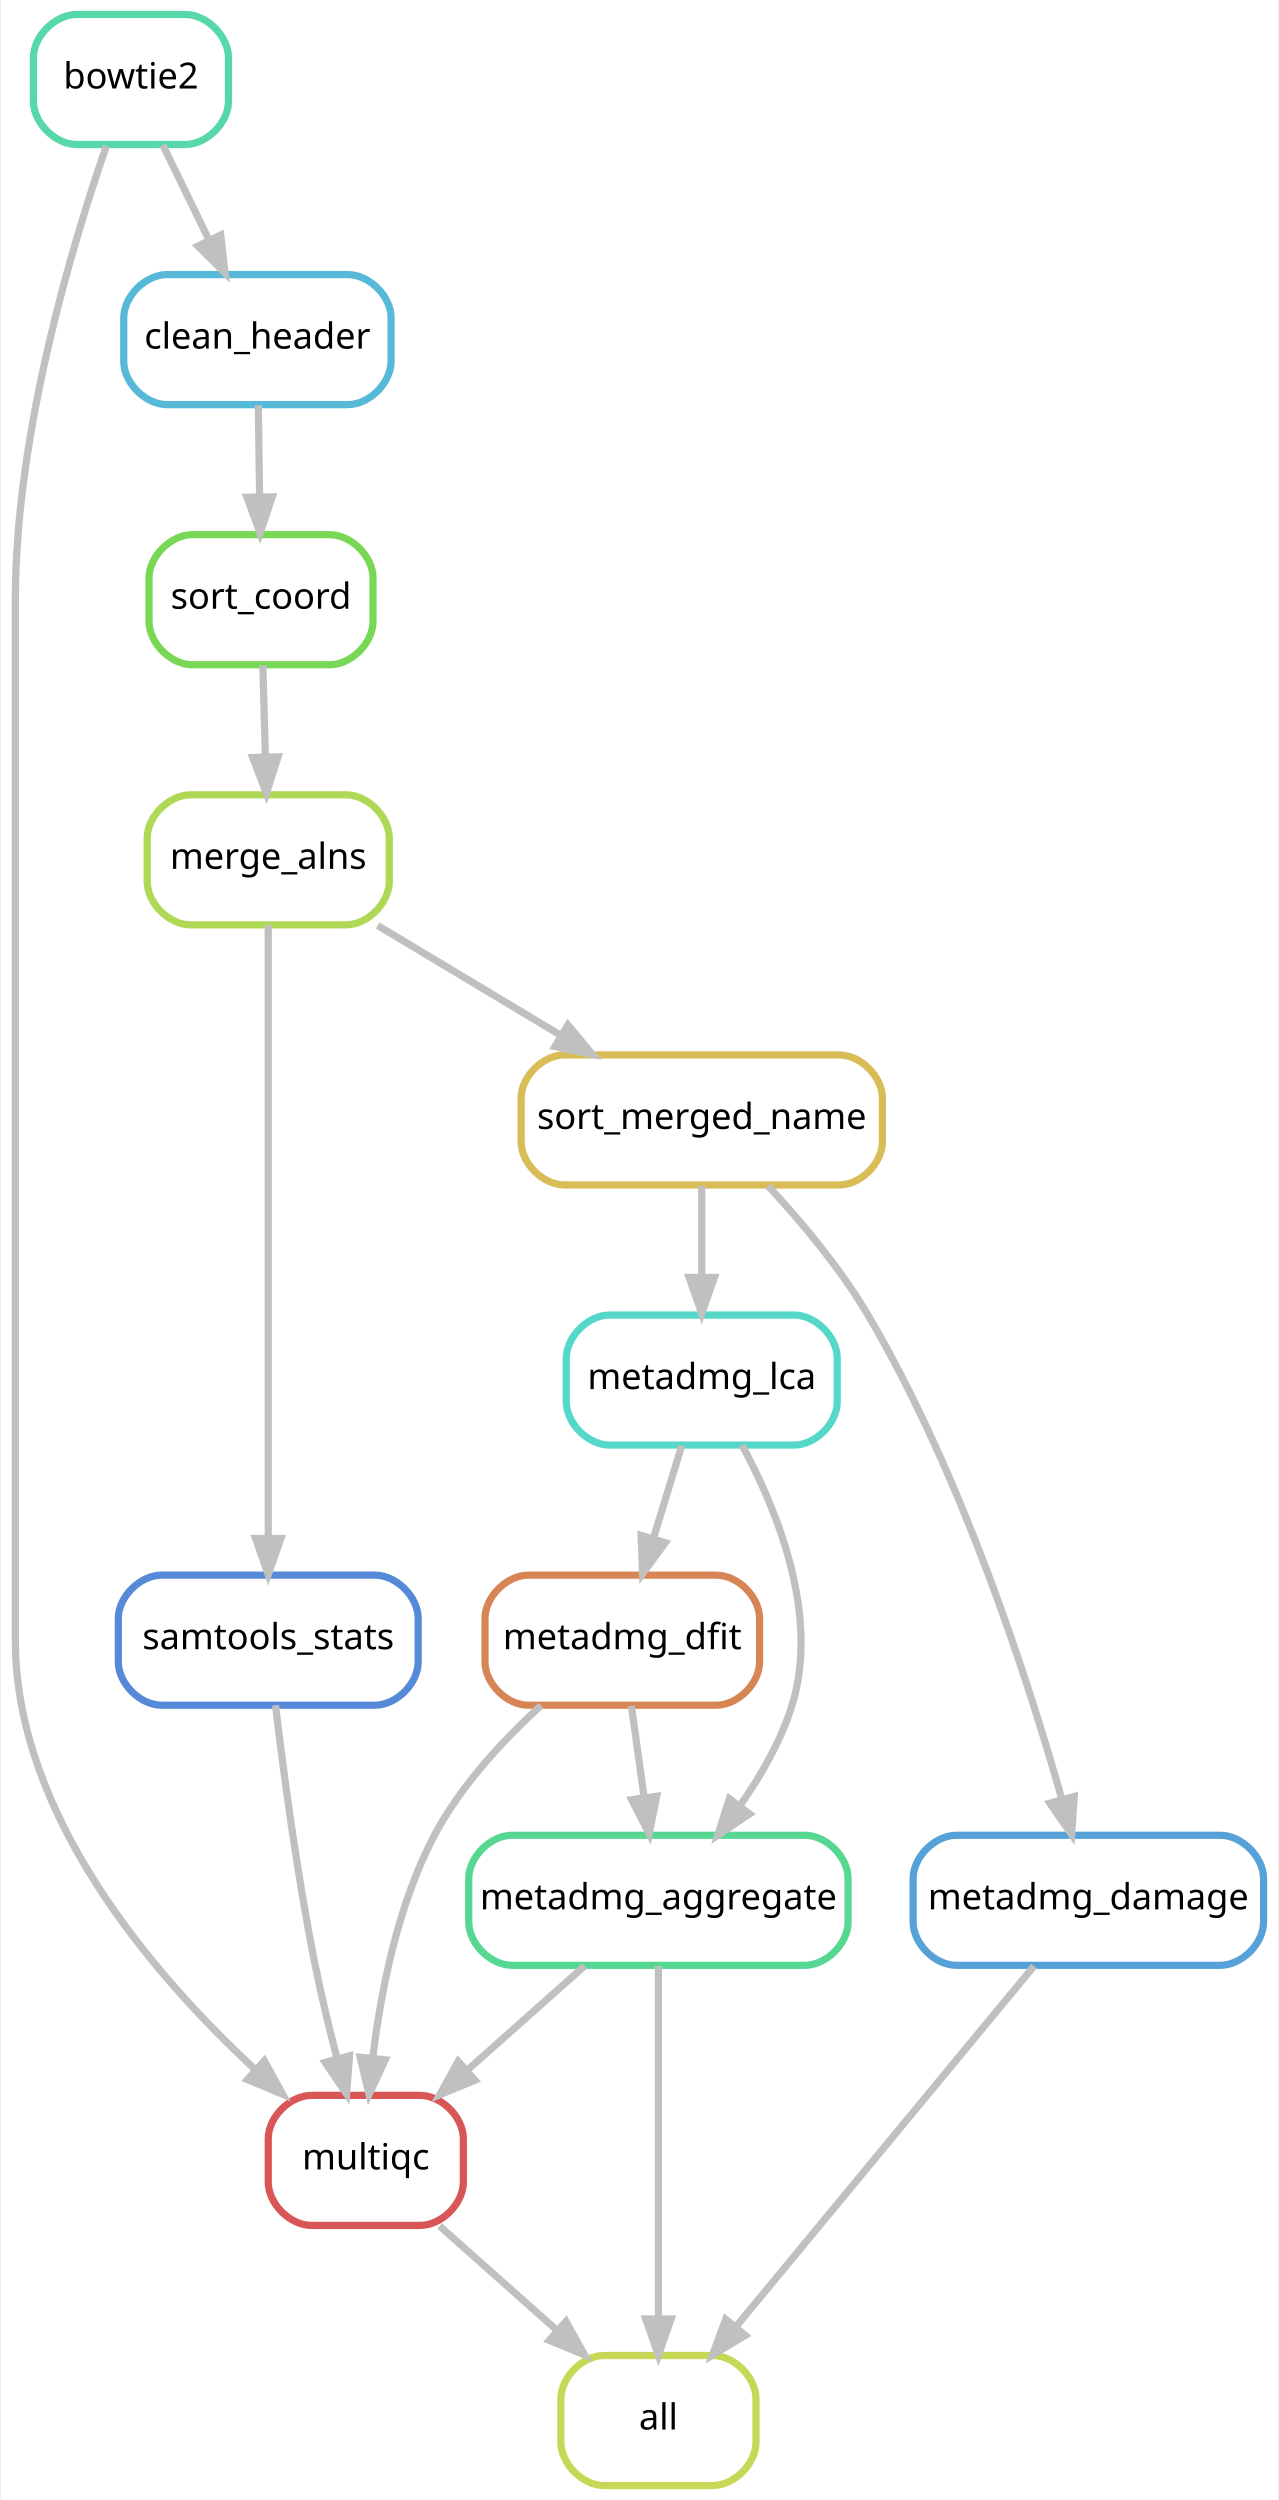
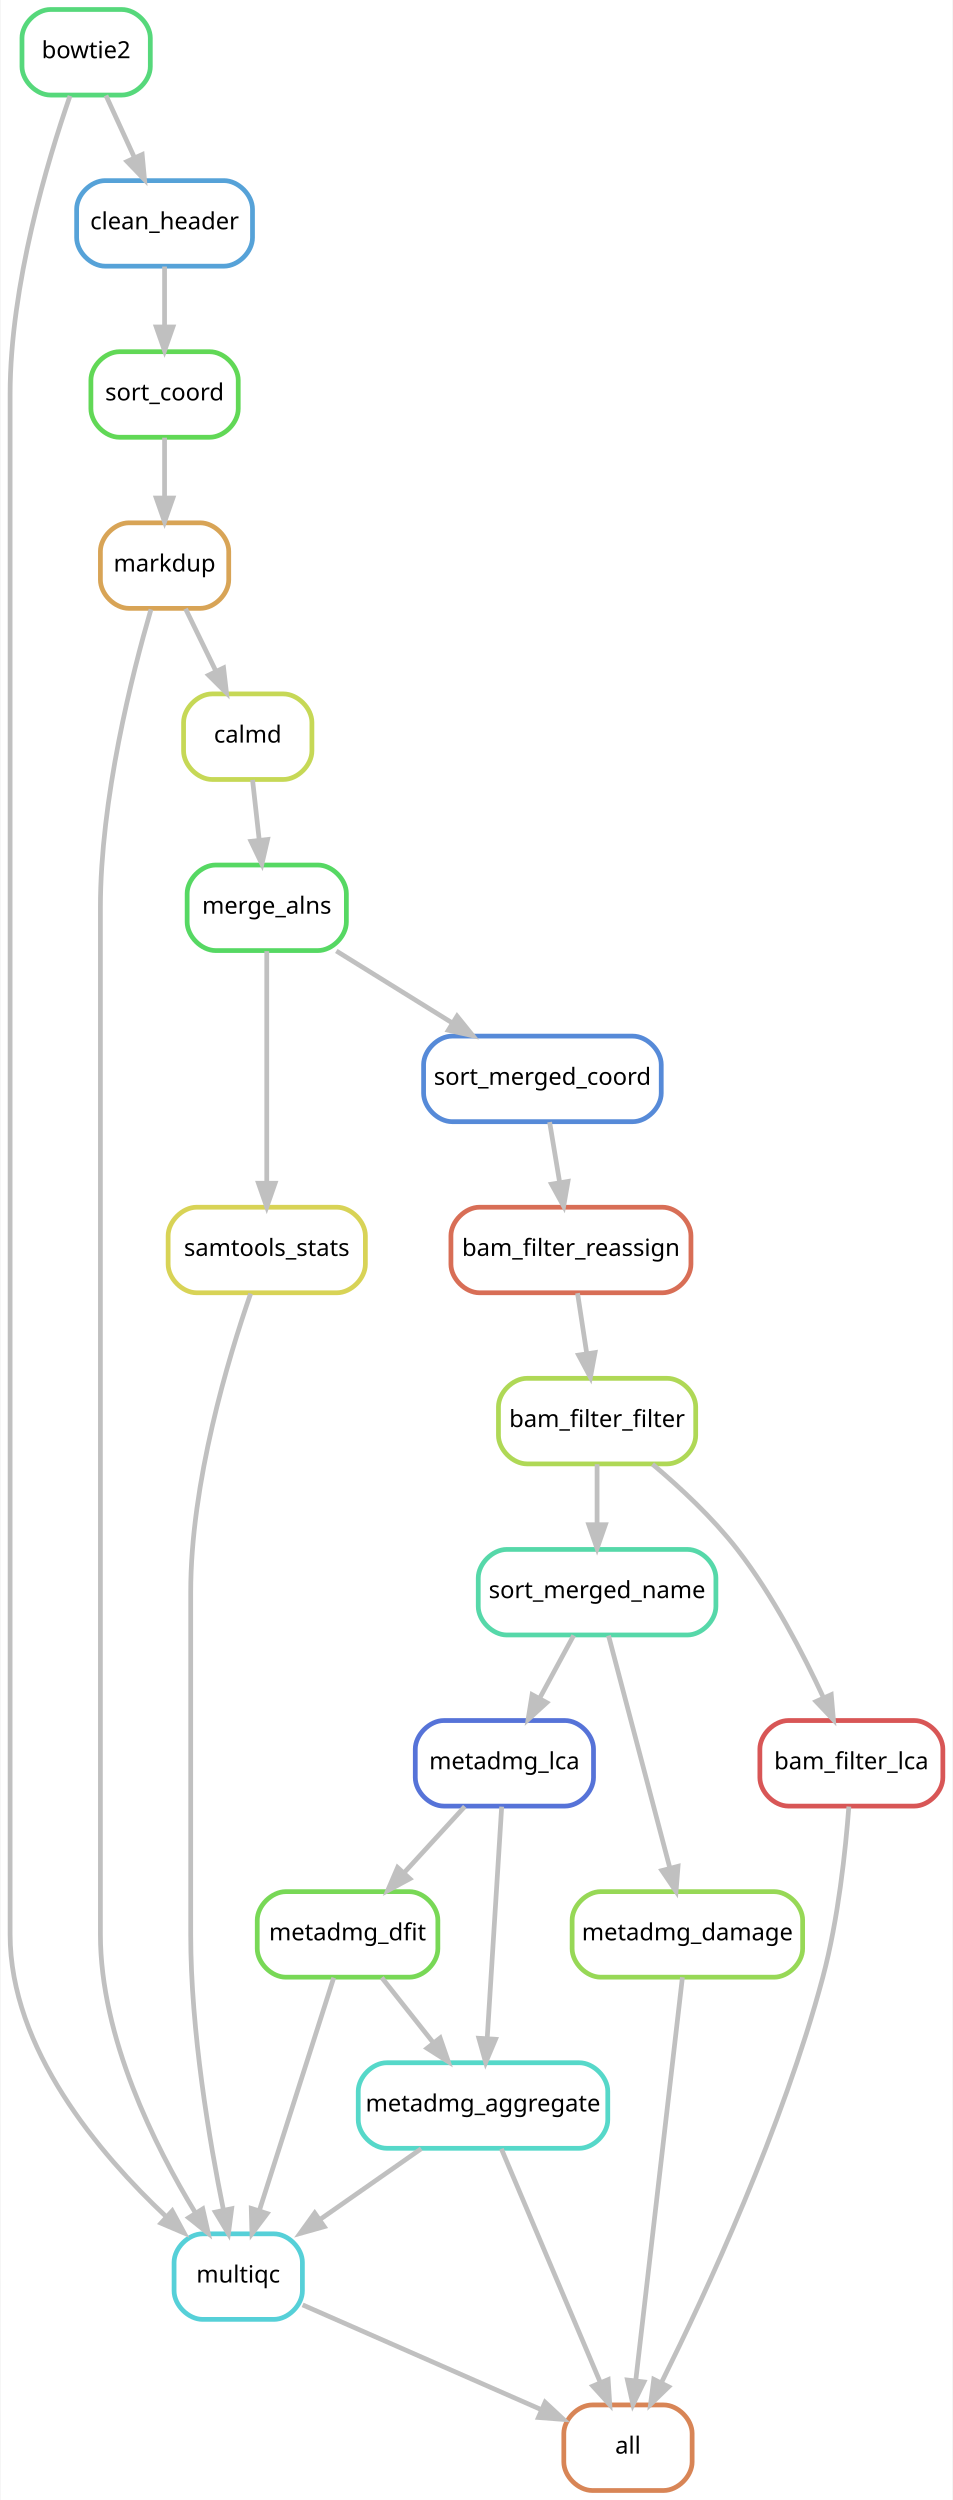
- <svg xmlns="http://www.w3.org/2000/svg" width="354pt" height="692pt" viewBox="0.00 0.00 353.50 692.00">
-   <g id="graph0" class="graph" transform="scale(1 1) rotate(0) translate(4 688)">
-     <polygon fill="#ffffff" stroke="transparent" points="-4,4 -4,-688 349.5,-688 349.5,4 -4,4" />
+ <svg xmlns="http://www.w3.org/2000/svg" width="401pt" height="1052pt" viewBox="0.00 0.00 400.50 1052.00">
+   <g id="graph0" class="graph" transform="scale(1 1) rotate(0) translate(4 1048)">
+     <polygon fill="#ffffff" stroke="transparent" points="-4,4 -4,-1048 396.5,-1048 396.5,4 -4,4" />
    <g id="node1" class="node">
-       <path fill="none" stroke="#c6d856" stroke-width="2" d="M193,-36C193,-36 163,-36 163,-36 157,-36 151,-30 151,-24 151,-24 151,-12 151,-12 151,-6 157,0 163,0 163,0 193,0 193,0 199,0 205,-6 205,-12 205,-12 205,-24 205,-24 205,-30 199,-36 193,-36" />
-       <text text-anchor="middle" x="178" y="-15.5" font-family="sans" font-size="10.00" fill="#000000">all</text>
+       <path fill="none" stroke="#d88556" stroke-width="2" d="M275,-36C275,-36 245,-36 245,-36 239,-36 233,-30 233,-24 233,-24 233,-12 233,-12 233,-6 239,0 245,0 245,0 275,0 275,0 281,0 287,-6 287,-12 287,-12 287,-24 287,-24 287,-30 281,-36 275,-36" />
+       <text text-anchor="middle" x="260" y="-15.5" font-family="sans" font-size="10.00" fill="#000000">all</text>
    </g>
    <g id="node2" class="node">
-       <path fill="none" stroke="#d85656" stroke-width="2" d="M112,-108C112,-108 82,-108 82,-108 76,-108 70,-102 70,-96 70,-96 70,-84 70,-84 70,-78 76,-72 82,-72 82,-72 112,-72 112,-72 118,-72 124,-78 124,-84 124,-84 124,-96 124,-96 124,-102 118,-108 112,-108" />
-       <text text-anchor="middle" x="97" y="-87.5" font-family="sans" font-size="10.00" fill="#000000">multiqc</text>
+       <path fill="none" stroke="#56d0d8" stroke-width="2" d="M111,-108C111,-108 81,-108 81,-108 75,-108 69,-102 69,-96 69,-96 69,-84 69,-84 69,-78 75,-72 81,-72 81,-72 111,-72 111,-72 117,-72 123,-78 123,-84 123,-84 123,-96 123,-96 123,-102 117,-108 111,-108" />
+       <text text-anchor="middle" x="96" y="-87.5" font-family="sans" font-size="10.00" fill="#000000">multiqc</text>
+     </g>
+     <g id="edge2" class="edge">
+       <path fill="none" stroke="#c0c0c0" stroke-width="2" d="M123.081,-78.111C150.5,-66.073 193.081,-47.379 223.474,-34.036" />
+       <polygon fill="#c0c0c0" stroke="#c0c0c0" stroke-width="2" points="225.129,-37.132 232.879,-29.907 222.315,-30.722 225.129,-37.132" />
+     </g>
+     <g id="node3" class="node">
+       <path fill="none" stroke="#56d87b" stroke-width="2" d="M47,-1044C47,-1044 17,-1044 17,-1044 11,-1044 5,-1038 5,-1032 5,-1032 5,-1020 5,-1020 5,-1014 11,-1008 17,-1008 17,-1008 47,-1008 47,-1008 53,-1008 59,-1014 59,-1020 59,-1020 59,-1032 59,-1032 59,-1038 53,-1044 47,-1044" />
+       <text text-anchor="middle" x="32" y="-1023.5" font-family="sans" font-size="10.00" fill="#000000">bowtie2</text>
+     </g>
+     <g id="edge5" class="edge">
+       <path fill="none" stroke="#c0c0c0" stroke-width="2" d="M25.214,-1007.65C15.82,-980.562 0,-928.098 0,-882 0,-882 0,-882 0,-234 0,-185.938 37.482,-141.716 65.604,-115.301" />
+       <polygon fill="#c0c0c0" stroke="#c0c0c0" stroke-width="2" points="68.216,-117.656 73.249,-108.334 63.501,-112.483 68.216,-117.656" />
+     </g>
+     <g id="node6" class="node">
+       <path fill="none" stroke="#56a2d8" stroke-width="2" d="M90,-972C90,-972 40,-972 40,-972 34,-972 28,-966 28,-960 28,-960 28,-948 28,-948 28,-942 34,-936 40,-936 40,-936 90,-936 90,-936 96,-936 102,-942 102,-948 102,-948 102,-960 102,-960 102,-966 96,-972 90,-972" />
+       <text text-anchor="middle" x="65" y="-951.5" font-family="sans" font-size="10.00" fill="#000000">clean_header</text>
+     </g>
+     <g id="edge12" class="edge">
+       <path fill="none" stroke="#c0c0c0" stroke-width="2" d="M40.327,-1007.831C43.973,-999.877 48.331,-990.369 52.363,-981.572" />
+       <polygon fill="#c0c0c0" stroke="#c0c0c0" stroke-width="2" points="55.576,-982.962 56.561,-972.413 49.212,-980.046 55.576,-982.962" />
+     </g>
+     <g id="node4" class="node">
+       <path fill="none" stroke="#d8a456" stroke-width="2" d="M80,-828C80,-828 50,-828 50,-828 44,-828 38,-822 38,-816 38,-816 38,-804 38,-804 38,-798 44,-792 50,-792 50,-792 80,-792 80,-792 86,-792 92,-798 92,-804 92,-804 92,-816 92,-816 92,-822 86,-828 80,-828" />
+       <text text-anchor="middle" x="65" y="-807.5" font-family="sans" font-size="10.00" fill="#000000">markdup</text>
+     </g>
+     <g id="edge7" class="edge">
+       <path fill="none" stroke="#c0c0c0" stroke-width="2" d="M59.274,-791.567C51.348,-764.376 38,-711.784 38,-666 38,-666 38,-666 38,-234 38,-190.656 60.889,-144.942 77.909,-116.94" />
+       <polygon fill="#c0c0c0" stroke="#c0c0c0" stroke-width="2" points="81.072,-118.485 83.415,-108.152 75.14,-114.768 81.072,-118.485" />
+     </g>
+     <g id="node9" class="node">
+       <path fill="none" stroke="#c6d856" stroke-width="2" d="M115,-756C115,-756 85,-756 85,-756 79,-756 73,-750 73,-744 73,-744 73,-732 73,-732 73,-726 79,-720 85,-720 85,-720 115,-720 115,-720 121,-720 127,-726 127,-732 127,-732 127,-744 127,-744 127,-750 121,-756 115,-756" />
+       <text text-anchor="middle" x="100" y="-735.5" font-family="sans" font-size="10.00" fill="#000000">calmd</text>
+     </g>
+     <g id="edge15" class="edge">
+       <path fill="none" stroke="#c0c0c0" stroke-width="2" d="M73.832,-791.831C77.699,-783.877 82.321,-774.369 86.597,-765.572" />
+       <polygon fill="#c0c0c0" stroke="#c0c0c0" stroke-width="2" points="89.825,-766.937 91.049,-756.413 83.529,-763.877 89.825,-766.937" />
+     </g>
+     <g id="node5" class="node">
+       <path fill="none" stroke="#61d856" stroke-width="2" d="M84,-900C84,-900 46,-900 46,-900 40,-900 34,-894 34,-888 34,-888 34,-876 34,-876 34,-870 40,-864 46,-864 46,-864 84,-864 84,-864 90,-864 96,-870 96,-876 96,-876 96,-888 96,-888 96,-894 90,-900 84,-900" />
+       <text text-anchor="middle" x="65" y="-879.5" font-family="sans" font-size="10.00" fill="#000000">sort_coord</text>
+     </g>
+     <g id="edge10" class="edge">
+       <path fill="none" stroke="#c0c0c0" stroke-width="2" d="M65,-863.831C65,-856.131 65,-846.974 65,-838.417" />
+       <polygon fill="#c0c0c0" stroke="#c0c0c0" stroke-width="2" points="68.5,-838.413 65,-828.413 61.5,-838.413 68.5,-838.413" />
+     </g>
+     <g id="edge11" class="edge">
+       <path fill="none" stroke="#c0c0c0" stroke-width="2" d="M65,-935.831C65,-928.131 65,-918.974 65,-910.417" />
+       <polygon fill="#c0c0c0" stroke="#c0c0c0" stroke-width="2" points="68.5,-910.413 65,-900.413 61.5,-910.413 68.5,-910.413" />
+     </g>
+     <g id="node7" class="node">
+       <path fill="none" stroke="#d8d356" stroke-width="2" d="M137.5,-540C137.5,-540 78.5,-540 78.5,-540 72.5,-540 66.5,-534 66.5,-528 66.5,-528 66.5,-516 66.5,-516 66.5,-510 72.5,-504 78.5,-504 78.5,-504 137.5,-504 137.5,-504 143.5,-504 149.5,-510 149.5,-516 149.5,-516 149.5,-528 149.5,-528 149.5,-534 143.5,-540 137.5,-540" />
+       <text text-anchor="middle" x="108" y="-519.5" font-family="sans" font-size="10.00" fill="#000000">samtools_stats</text>
+     </g>
+     <g id="edge8" class="edge">
+       <path fill="none" stroke="#c0c0c0" stroke-width="2" d="M101.214,-503.65C91.82,-476.562 76,-424.098 76,-378 76,-378 76,-378 76,-234 76,-193.312 83.93,-146.768 89.804,-117.876" />
+       <polygon fill="#c0c0c0" stroke="#c0c0c0" stroke-width="2" points="93.232,-118.579 91.856,-108.073 86.381,-117.144 93.232,-118.579" />
+     </g>
+     <g id="node8" class="node">
+       <path fill="none" stroke="#56d863" stroke-width="2" d="M129.5,-684C129.5,-684 86.5,-684 86.5,-684 80.5,-684 74.5,-678 74.5,-672 74.5,-672 74.5,-660 74.5,-660 74.5,-654 80.5,-648 86.5,-648 86.5,-648 129.5,-648 129.5,-648 135.5,-648 141.5,-654 141.5,-660 141.5,-660 141.5,-672 141.5,-672 141.5,-678 135.5,-684 129.5,-684" />
+       <text text-anchor="middle" x="108" y="-663.5" font-family="sans" font-size="10.00" fill="#000000">merge_alns</text>
+     </g>
+     <g id="edge13" class="edge">
+       <path fill="none" stroke="#c0c0c0" stroke-width="2" d="M108,-647.762C108,-623.201 108,-579.247 108,-550.354" />
+       <polygon fill="#c0c0c0" stroke="#c0c0c0" stroke-width="2" points="111.5,-550.09 108,-540.09 104.5,-550.09 111.5,-550.09" />
+     </g>
+     <g id="node15" class="node">
+       <path fill="none" stroke="#568ad8" stroke-width="2" d="M262,-612C262,-612 186,-612 186,-612 180,-612 174,-606 174,-600 174,-600 174,-588 174,-588 174,-582 180,-576 186,-576 186,-576 262,-576 262,-576 268,-576 274,-582 274,-588 274,-588 274,-600 274,-600 274,-606 268,-612 262,-612" />
+       <text text-anchor="middle" x="224" y="-591.5" font-family="sans" font-size="10.00" fill="#000000">sort_merged_coord</text>
+     </g>
+     <g id="edge21" class="edge">
+       <path fill="none" stroke="#c0c0c0" stroke-width="2" d="M137.272,-647.831C152.109,-638.622 170.302,-627.33 186.186,-617.471" />
+       <polygon fill="#c0c0c0" stroke="#c0c0c0" stroke-width="2" points="188.087,-620.41 194.738,-612.163 184.395,-614.463 188.087,-620.41" />
+     </g>
+     <g id="edge14" class="edge">
+       <path fill="none" stroke="#c0c0c0" stroke-width="2" d="M102.019,-719.831C102.874,-712.131 103.892,-702.974 104.843,-694.417" />
+       <polygon fill="#c0c0c0" stroke="#c0c0c0" stroke-width="2" points="108.328,-694.739 105.954,-684.413 101.371,-693.966 108.328,-694.739" />
+     </g>
+     <g id="node10" class="node">
+       <path fill="none" stroke="#78d856" stroke-width="2" d="M168,-252C168,-252 116,-252 116,-252 110,-252 104,-246 104,-240 104,-240 104,-228 104,-228 104,-222 110,-216 116,-216 116,-216 168,-216 168,-216 174,-216 180,-222 180,-228 180,-228 180,-240 180,-240 180,-246 174,-252 168,-252" />
+       <text text-anchor="middle" x="142" y="-231.5" font-family="sans" font-size="10.00" fill="#000000">metadmg_dfit</text>
+     </g>
+     <g id="edge6" class="edge">
+       <path fill="none" stroke="#c0c0c0" stroke-width="2" d="M136.174,-215.762C128.293,-191.093 114.163,-146.86 104.936,-117.973" />
+       <polygon fill="#c0c0c0" stroke="#c0c0c0" stroke-width="2" points="108.156,-116.55 101.779,-108.09 101.488,-118.68 108.156,-116.55" />
+     </g>
+     <g id="node16" class="node">
+       <path fill="none" stroke="#56d8c9" stroke-width="2" d="M239.5,-180C239.5,-180 158.5,-180 158.5,-180 152.5,-180 146.5,-174 146.5,-168 146.5,-168 146.5,-156 146.5,-156 146.5,-150 152.5,-144 158.5,-144 158.5,-144 239.5,-144 239.5,-144 245.5,-144 251.5,-150 251.5,-156 251.5,-156 251.5,-168 251.5,-168 251.5,-174 245.5,-180 239.5,-180" />
+       <text text-anchor="middle" x="199" y="-159.5" font-family="sans" font-size="10.00" fill="#000000">metadmg_aggregate</text>
+     </g>
+     <g id="edge22" class="edge">
+       <path fill="none" stroke="#c0c0c0" stroke-width="2" d="M156.383,-215.831C162.949,-207.539 170.851,-197.557 178.058,-188.453" />
+       <polygon fill="#c0c0c0" stroke="#c0c0c0" stroke-width="2" points="180.96,-190.426 184.423,-180.413 175.472,-186.081 180.96,-190.426" />
+     </g>
+     <g id="node11" class="node">
+       <path fill="none" stroke="#5673d8" stroke-width="2" d="M233.5,-324C233.5,-324 182.5,-324 182.5,-324 176.5,-324 170.5,-318 170.5,-312 170.5,-312 170.5,-300 170.5,-300 170.5,-294 176.5,-288 182.5,-288 182.5,-288 233.5,-288 233.5,-288 239.5,-288 245.5,-294 245.5,-300 245.5,-300 245.5,-312 245.5,-312 245.5,-318 239.5,-324 233.5,-324" />
+       <text text-anchor="middle" x="208" y="-303.5" font-family="sans" font-size="10.00" fill="#000000">metadmg_lca</text>
+     </g>
+     <g id="edge16" class="edge">
+       <path fill="none" stroke="#c0c0c0" stroke-width="2" d="M191.345,-287.831C183.589,-279.369 174.22,-269.149 165.739,-259.897" />
+       <polygon fill="#c0c0c0" stroke="#c0c0c0" stroke-width="2" points="168.216,-257.42 158.879,-252.413 163.056,-262.15 168.216,-257.42" />
+     </g>
+     <g id="edge23" class="edge">
+       <path fill="none" stroke="#c0c0c0" stroke-width="2" d="M206.86,-287.762C205.325,-263.201 202.578,-219.247 200.772,-190.354" />
+       <polygon fill="#c0c0c0" stroke="#c0c0c0" stroke-width="2" points="204.248,-189.852 200.131,-180.09 197.261,-190.288 204.248,-189.852" />
+     </g>
+     <g id="node12" class="node">
+       <path fill="none" stroke="#56d8a9" stroke-width="2" d="M285,-396C285,-396 209,-396 209,-396 203,-396 197,-390 197,-384 197,-384 197,-372 197,-372 197,-366 203,-360 209,-360 209,-360 285,-360 285,-360 291,-360 297,-366 297,-372 297,-372 297,-384 297,-384 297,-390 291,-396 285,-396" />
+       <text text-anchor="middle" x="247" y="-375.5" font-family="sans" font-size="10.00" fill="#000000">sort_merged_name</text>
+     </g>
+     <g id="edge17" class="edge">
+       <path fill="none" stroke="#c0c0c0" stroke-width="2" d="M237.159,-359.831C232.804,-351.793 227.59,-342.167 222.783,-333.292" />
+       <polygon fill="#c0c0c0" stroke="#c0c0c0" stroke-width="2" points="225.814,-331.539 217.974,-324.413 219.659,-334.873 225.814,-331.539" />
+     </g>
+     <g id="node17" class="node">
+       <path fill="none" stroke="#97d856" stroke-width="2" d="M321.5,-252C321.5,-252 248.5,-252 248.5,-252 242.5,-252 236.5,-246 236.5,-240 236.5,-240 236.5,-228 236.5,-228 236.5,-222 242.5,-216 248.5,-216 248.5,-216 321.5,-216 321.5,-216 327.5,-216 333.5,-222 333.5,-228 333.5,-228 333.5,-240 333.5,-240 333.5,-246 327.5,-252 321.5,-252" />
+       <text text-anchor="middle" x="285" y="-231.5" font-family="sans" font-size="10.00" fill="#000000">metadmg_damage</text>
+     </g>
+     <g id="edge24" class="edge">
+       <path fill="none" stroke="#c0c0c0" stroke-width="2" d="M251.813,-359.762C258.323,-335.093 269.995,-290.86 277.618,-261.973" />
+       <polygon fill="#c0c0c0" stroke="#c0c0c0" stroke-width="2" points="281.059,-262.652 280.226,-252.09 274.291,-260.866 281.059,-262.652" />
+     </g>
+     <g id="node13" class="node">
+       <path fill="none" stroke="#afd856" stroke-width="2" d="M276.5,-468C276.5,-468 217.5,-468 217.5,-468 211.5,-468 205.5,-462 205.5,-456 205.5,-456 205.5,-444 205.5,-444 205.5,-438 211.5,-432 217.5,-432 217.5,-432 276.5,-432 276.5,-432 282.5,-432 288.5,-438 288.5,-444 288.5,-444 288.5,-456 288.5,-456 288.5,-462 282.5,-468 276.5,-468" />
+       <text text-anchor="middle" x="247" y="-447.5" font-family="sans" font-size="10.00" fill="#000000">bam_filter_filter</text>
+     </g>
+     <g id="edge18" class="edge">
+       <path fill="none" stroke="#c0c0c0" stroke-width="2" d="M247,-431.831C247,-424.131 247,-414.974 247,-406.417" />
+       <polygon fill="#c0c0c0" stroke="#c0c0c0" stroke-width="2" points="250.5,-406.413 247,-396.413 243.5,-406.413 250.5,-406.413" />
+     </g>
+     <g id="node18" class="node">
+       <path fill="none" stroke="#d85656" stroke-width="2" d="M380.5,-324C380.5,-324 327.5,-324 327.5,-324 321.5,-324 315.5,-318 315.5,-312 315.5,-312 315.5,-300 315.5,-300 315.5,-294 321.5,-288 327.5,-288 327.5,-288 380.5,-288 380.5,-288 386.5,-288 392.5,-294 392.5,-300 392.5,-300 392.5,-312 392.5,-312 392.5,-318 386.5,-324 380.5,-324" />
+       <text text-anchor="middle" x="354" y="-303.5" font-family="sans" font-size="10.00" fill="#000000">bam_filter_lca</text>
+     </g>
+     <g id="edge25" class="edge">
+       <path fill="none" stroke="#c0c0c0" stroke-width="2" d="M270.326,-431.863C281.957,-422.065 295.702,-409.275 306,-396 320.974,-376.698 333.748,-352.064 342.345,-333.449" />
+       <polygon fill="#c0c0c0" stroke="#c0c0c0" stroke-width="2" points="345.54,-334.88 346.45,-324.324 339.156,-332.008 345.54,-334.88" />
+     </g>
+     <g id="node14" class="node">
+       <path fill="none" stroke="#d86e56" stroke-width="2" d="M274.5,-540C274.5,-540 197.5,-540 197.5,-540 191.5,-540 185.5,-534 185.5,-528 185.5,-528 185.5,-516 185.5,-516 185.5,-510 191.5,-504 197.5,-504 197.5,-504 274.5,-504 274.5,-504 280.5,-504 286.5,-510 286.5,-516 286.5,-516 286.5,-528 286.5,-528 286.5,-534 280.5,-540 274.5,-540" />
+       <text text-anchor="middle" x="236" y="-519.5" font-family="sans" font-size="10.00" fill="#000000">bam_filter_reassign</text>
+     </g>
+     <g id="edge19" class="edge">
+       <path fill="none" stroke="#c0c0c0" stroke-width="2" d="M238.776,-503.831C239.952,-496.131 241.351,-486.974 242.659,-478.417" />
+       <polygon fill="#c0c0c0" stroke="#c0c0c0" stroke-width="2" points="246.136,-478.827 244.187,-468.413 239.217,-477.77 246.136,-478.827" />
+     </g>
+     <g id="edge20" class="edge">
+       <path fill="none" stroke="#c0c0c0" stroke-width="2" d="M227.028,-575.831C228.311,-568.131 229.838,-558.974 231.264,-550.417" />
+       <polygon fill="#c0c0c0" stroke="#c0c0c0" stroke-width="2" points="234.739,-550.853 232.931,-540.413 227.835,-549.702 234.739,-550.853" />
+     </g>
+     <g id="edge1" class="edge">
+       <path fill="none" stroke="#c0c0c0" stroke-width="2" d="M206.726,-143.762C217.222,-118.985 236.078,-74.471 248.311,-45.594" />
+       <polygon fill="#c0c0c0" stroke="#c0c0c0" stroke-width="2" points="251.659,-46.663 252.337,-36.09 245.214,-43.932 251.659,-46.663" />
+     </g>
+     <g id="edge9" class="edge">
+       <path fill="none" stroke="#c0c0c0" stroke-width="2" d="M173.009,-143.831C160.078,-134.793 144.278,-123.748 130.362,-114.02" />
+       <polygon fill="#c0c0c0" stroke="#c0c0c0" stroke-width="2" points="132.184,-111.023 121.983,-108.163 128.174,-116.761 132.184,-111.023" />
    </g>
    <g id="edge3" class="edge">
-       <path fill="none" stroke="#c0c0c0" stroke-width="2" d="M117.44,-71.831C127.32,-63.048 139.332,-52.371 150.045,-42.849" />
-       <polygon fill="#c0c0c0" stroke="#c0c0c0" stroke-width="2" points="152.418,-45.422 157.567,-36.163 147.767,-40.191 152.418,-45.422" />
-     </g>
-     <g id="node3" class="node">
-       <path fill="none" stroke="#56d8a9" stroke-width="2" d="M47,-684C47,-684 17,-684 17,-684 11,-684 5,-678 5,-672 5,-672 5,-660 5,-660 5,-654 11,-648 17,-648 17,-648 47,-648 47,-648 53,-648 59,-654 59,-660 59,-660 59,-672 59,-672 59,-678 53,-684 47,-684" />
-       <text text-anchor="middle" x="32" y="-663.5" font-family="sans" font-size="10.00" fill="#000000">bowtie2</text>
-     </g>
-     <g id="edge6" class="edge">
-       <path fill="none" stroke="#c0c0c0" stroke-width="2" d="M25.214,-647.65C15.82,-620.562 0,-568.098 0,-522 0,-522 0,-522 0,-234 0,-185.783 37.872,-141.6 66.288,-115.235" />
-       <polygon fill="#c0c0c0" stroke="#c0c0c0" stroke-width="2" points="68.921,-117.574 74.012,-108.283 64.238,-112.371 68.921,-117.574" />
-     </g>
-     <g id="node7" class="node">
-       <path fill="none" stroke="#56b9d8" stroke-width="2" d="M92,-612C92,-612 42,-612 42,-612 36,-612 30,-606 30,-600 30,-600 30,-588 30,-588 30,-582 36,-576 42,-576 42,-576 92,-576 92,-576 98,-576 104,-582 104,-588 104,-588 104,-600 104,-600 104,-606 98,-612 92,-612" />
-       <text text-anchor="middle" x="67" y="-591.5" font-family="sans" font-size="10.00" fill="#000000">clean_header</text>
-     </g>
-     <g id="edge11" class="edge">
-       <path fill="none" stroke="#c0c0c0" stroke-width="2" d="M40.832,-647.831C44.699,-639.877 49.321,-630.369 53.597,-621.572" />
-       <polygon fill="#c0c0c0" stroke="#c0c0c0" stroke-width="2" points="56.825,-622.937 58.049,-612.413 50.529,-619.877 56.825,-622.937" />
-     </g>
-     <g id="node4" class="node">
-       <path fill="none" stroke="#568ad8" stroke-width="2" d="M99.5,-252C99.5,-252 40.5,-252 40.5,-252 34.5,-252 28.5,-246 28.5,-240 28.5,-240 28.5,-228 28.5,-228 28.5,-222 34.5,-216 40.5,-216 40.5,-216 99.5,-216 99.5,-216 105.5,-216 111.5,-222 111.5,-228 111.5,-228 111.5,-240 111.5,-240 111.5,-246 105.5,-252 99.5,-252" />
-       <text text-anchor="middle" x="70" y="-231.5" font-family="sans" font-size="10.00" fill="#000000">samtools_stats</text>
-     </g>
-     <g id="edge7" class="edge">
-       <path fill="none" stroke="#c0c0c0" stroke-width="2" d="M72.011,-215.97C74.185,-197.729 78.017,-168.763 83,-144 84.693,-135.588 86.89,-126.531 89.041,-118.283" />
-       <polygon fill="#c0c0c0" stroke="#c0c0c0" stroke-width="2" points="92.488,-118.943 91.698,-108.378 85.727,-117.129 92.488,-118.943" />
-     </g>
-     <g id="node5" class="node">
-       <path fill="none" stroke="#afd856" stroke-width="2" d="M91.5,-468C91.5,-468 48.5,-468 48.5,-468 42.5,-468 36.5,-462 36.5,-456 36.5,-456 36.5,-444 36.5,-444 36.5,-438 42.5,-432 48.5,-432 48.5,-432 91.5,-432 91.5,-432 97.5,-432 103.5,-438 103.5,-444 103.5,-444 103.5,-456 103.5,-456 103.5,-462 97.5,-468 91.5,-468" />
-       <text text-anchor="middle" x="70" y="-447.5" font-family="sans" font-size="10.00" fill="#000000">merge_alns</text>
-     </g>
-     <g id="edge8" class="edge">
-       <path fill="none" stroke="#c0c0c0" stroke-width="2" d="M70,-431.955C70,-394.394 70,-307.554 70,-262.41" />
-       <polygon fill="#c0c0c0" stroke="#c0c0c0" stroke-width="2" points="73.5,-262.145 70,-252.145 66.5,-262.145 73.5,-262.145" />
-     </g>
-     <g id="node10" class="node">
-       <path fill="none" stroke="#d8bc56" stroke-width="2" d="M228,-396C228,-396 152,-396 152,-396 146,-396 140,-390 140,-384 140,-384 140,-372 140,-372 140,-366 146,-360 152,-360 152,-360 228,-360 228,-360 234,-360 240,-366 240,-372 240,-372 240,-384 240,-384 240,-390 234,-396 228,-396" />
-       <text text-anchor="middle" x="190" y="-375.5" font-family="sans" font-size="10.00" fill="#000000">sort_merged_name</text>
-     </g>
-     <g id="edge14" class="edge">
-       <path fill="none" stroke="#c0c0c0" stroke-width="2" d="M100.281,-431.831C115.63,-422.622 134.45,-411.33 150.882,-401.471" />
-       <polygon fill="#c0c0c0" stroke="#c0c0c0" stroke-width="2" points="152.954,-404.309 159.729,-396.163 149.353,-398.307 152.954,-404.309" />
-     </g>
-     <g id="node6" class="node">
-       <path fill="none" stroke="#78d856" stroke-width="2" d="M87,-540C87,-540 49,-540 49,-540 43,-540 37,-534 37,-528 37,-528 37,-516 37,-516 37,-510 43,-504 49,-504 49,-504 87,-504 87,-504 93,-504 99,-510 99,-516 99,-516 99,-528 99,-528 99,-534 93,-540 87,-540" />
-       <text text-anchor="middle" x="68" y="-519.5" font-family="sans" font-size="10.00" fill="#000000">sort_coord</text>
-     </g>
-     <g id="edge9" class="edge">
-       <path fill="none" stroke="#c0c0c0" stroke-width="2" d="M68.505,-503.831C68.719,-496.131 68.973,-486.974 69.211,-478.417" />
-       <polygon fill="#c0c0c0" stroke="#c0c0c0" stroke-width="2" points="72.709,-478.507 69.489,-468.413 65.712,-478.312 72.709,-478.507" />
-     </g>
-     <g id="edge10" class="edge">
-       <path fill="none" stroke="#c0c0c0" stroke-width="2" d="M67.252,-575.831C67.359,-568.131 67.487,-558.974 67.605,-550.417" />
-       <polygon fill="#c0c0c0" stroke="#c0c0c0" stroke-width="2" points="71.105,-550.461 67.744,-540.413 64.106,-550.364 71.105,-550.461" />
-     </g>
-     <g id="node8" class="node">
-       <path fill="none" stroke="#d88556" stroke-width="2" d="M194,-252C194,-252 142,-252 142,-252 136,-252 130,-246 130,-240 130,-240 130,-228 130,-228 130,-222 136,-216 142,-216 142,-216 194,-216 194,-216 200,-216 206,-222 206,-228 206,-228 206,-240 206,-240 206,-246 200,-252 194,-252" />
-       <text text-anchor="middle" x="168" y="-231.5" font-family="sans" font-size="10.00" fill="#000000">metadmg_dfit</text>
-     </g>
-     <g id="edge5" class="edge">
-       <path fill="none" stroke="#c0c0c0" stroke-width="2" d="M145.493,-215.915C134.998,-206.316 123.252,-193.685 116,-180 105.874,-160.891 101.144,-136.814 98.935,-118.373" />
-       <polygon fill="#c0c0c0" stroke="#c0c0c0" stroke-width="2" points="102.399,-117.84 97.904,-108.246 95.435,-118.549 102.399,-117.84" />
-     </g>
-     <g id="node11" class="node">
-       <path fill="none" stroke="#56d892" stroke-width="2" d="M218.5,-180C218.5,-180 137.5,-180 137.5,-180 131.5,-180 125.5,-174 125.5,-168 125.5,-168 125.5,-156 125.5,-156 125.5,-150 131.5,-144 137.5,-144 137.5,-144 218.5,-144 218.5,-144 224.5,-144 230.5,-150 230.5,-156 230.5,-156 230.5,-168 230.5,-168 230.5,-174 224.5,-180 218.5,-180" />
-       <text text-anchor="middle" x="178" y="-159.5" font-family="sans" font-size="10.00" fill="#000000">metadmg_aggregate</text>
-     </g>
-     <g id="edge15" class="edge">
-       <path fill="none" stroke="#c0c0c0" stroke-width="2" d="M170.523,-215.831C171.593,-208.131 172.865,-198.974 174.053,-190.417" />
-       <polygon fill="#c0c0c0" stroke="#c0c0c0" stroke-width="2" points="177.534,-190.8 175.443,-180.413 170.6,-189.837 177.534,-190.8" />
-     </g>
-     <g id="node9" class="node">
-       <path fill="none" stroke="#56d8c9" stroke-width="2" d="M215.5,-324C215.5,-324 164.5,-324 164.5,-324 158.5,-324 152.5,-318 152.5,-312 152.5,-312 152.5,-300 152.5,-300 152.5,-294 158.5,-288 164.5,-288 164.5,-288 215.5,-288 215.5,-288 221.5,-288 227.5,-294 227.5,-300 227.5,-300 227.5,-312 227.5,-312 227.5,-318 221.5,-324 215.5,-324" />
-       <text text-anchor="middle" x="190" y="-303.5" font-family="sans" font-size="10.00" fill="#000000">metadmg_lca</text>
-     </g>
-     <g id="edge12" class="edge">
-       <path fill="none" stroke="#c0c0c0" stroke-width="2" d="M184.448,-287.831C182.07,-280.046 179.236,-270.773 176.597,-262.135" />
-       <polygon fill="#c0c0c0" stroke="#c0c0c0" stroke-width="2" points="179.896,-260.954 173.626,-252.413 173.201,-263 179.896,-260.954" />
-     </g>
-     <g id="edge16" class="edge">
-       <path fill="none" stroke="#c0c0c0" stroke-width="2" d="M201.149,-287.98C210.992,-269.745 222.677,-240.785 215,-216 211.956,-206.17 206.436,-196.539 200.573,-188.195" />
-       <polygon fill="#c0c0c0" stroke="#c0c0c0" stroke-width="2" points="203.231,-185.906 194.428,-180.011 197.634,-190.109 203.231,-185.906" />
-     </g>
-     <g id="edge13" class="edge">
-       <path fill="none" stroke="#c0c0c0" stroke-width="2" d="M190,-359.831C190,-352.131 190,-342.974 190,-334.417" />
-       <polygon fill="#c0c0c0" stroke="#c0c0c0" stroke-width="2" points="193.5,-334.413 190,-324.413 186.5,-334.413 193.5,-334.413" />
-     </g>
-     <g id="node12" class="node">
-       <path fill="none" stroke="#56a2d8" stroke-width="2" d="M333.5,-180C333.5,-180 260.5,-180 260.5,-180 254.5,-180 248.5,-174 248.5,-168 248.5,-168 248.5,-156 248.5,-156 248.5,-150 254.5,-144 260.5,-144 260.5,-144 333.5,-144 333.5,-144 339.5,-144 345.5,-150 345.5,-156 345.5,-156 345.5,-168 345.5,-168 345.5,-174 339.5,-180 333.5,-180" />
-       <text text-anchor="middle" x="297" y="-159.5" font-family="sans" font-size="10.00" fill="#000000">metadmg_damage</text>
-     </g>
-     <g id="edge17" class="edge">
-       <path fill="none" stroke="#c0c0c0" stroke-width="2" d="M208.343,-359.741C217.563,-349.812 228.368,-336.942 236,-324 261.829,-280.203 280.161,-223.537 289.624,-190.143" />
-       <polygon fill="#c0c0c0" stroke="#c0c0c0" stroke-width="2" points="293.092,-190.735 292.383,-180.164 286.345,-188.87 293.092,-190.735" />
-     </g>
-     <g id="edge1" class="edge">
-       <path fill="none" stroke="#c0c0c0" stroke-width="2" d="M178,-143.762C178,-119.201 178,-75.247 178,-46.354" />
-       <polygon fill="#c0c0c0" stroke="#c0c0c0" stroke-width="2" points="181.5,-46.09 178,-36.09 174.5,-46.09 181.5,-46.09" />
+       <path fill="none" stroke="#c0c0c0" stroke-width="2" d="M282.911,-215.956C278.555,-178.314 268.471,-91.187 263.255,-46.125" />
+       <polygon fill="#c0c0c0" stroke="#c0c0c0" stroke-width="2" points="266.727,-45.676 262.1,-36.145 259.773,-46.481 266.727,-45.676" />
    </g>
    <g id="edge4" class="edge">
-       <path fill="none" stroke="#c0c0c0" stroke-width="2" d="M157.56,-143.831C147.679,-135.048 135.668,-124.371 124.955,-114.849" />
-       <polygon fill="#c0c0c0" stroke="#c0c0c0" stroke-width="2" points="127.233,-112.191 117.433,-108.163 122.582,-117.422 127.233,-112.191" />
-     </g>
-     <g id="edge2" class="edge">
-       <path fill="none" stroke="#c0c0c0" stroke-width="2" d="M281.929,-143.762C261.095,-118.552 223.377,-72.91 199.565,-44.095" />
-       <polygon fill="#c0c0c0" stroke="#c0c0c0" stroke-width="2" points="202.017,-41.569 192.949,-36.09 196.621,-46.028 202.017,-41.569" />
+       <path fill="none" stroke="#c0c0c0" stroke-width="2" d="M352.946,-287.804C351.563,-269.433 348.501,-240.369 342,-216 325.141,-152.805 292.77,-83.036 274.14,-45.52" />
+       <polygon fill="#c0c0c0" stroke="#c0c0c0" stroke-width="2" points="277.108,-43.632 269.496,-36.263 270.852,-46.771 277.108,-43.632" />
    </g>
  </g>
</svg>
